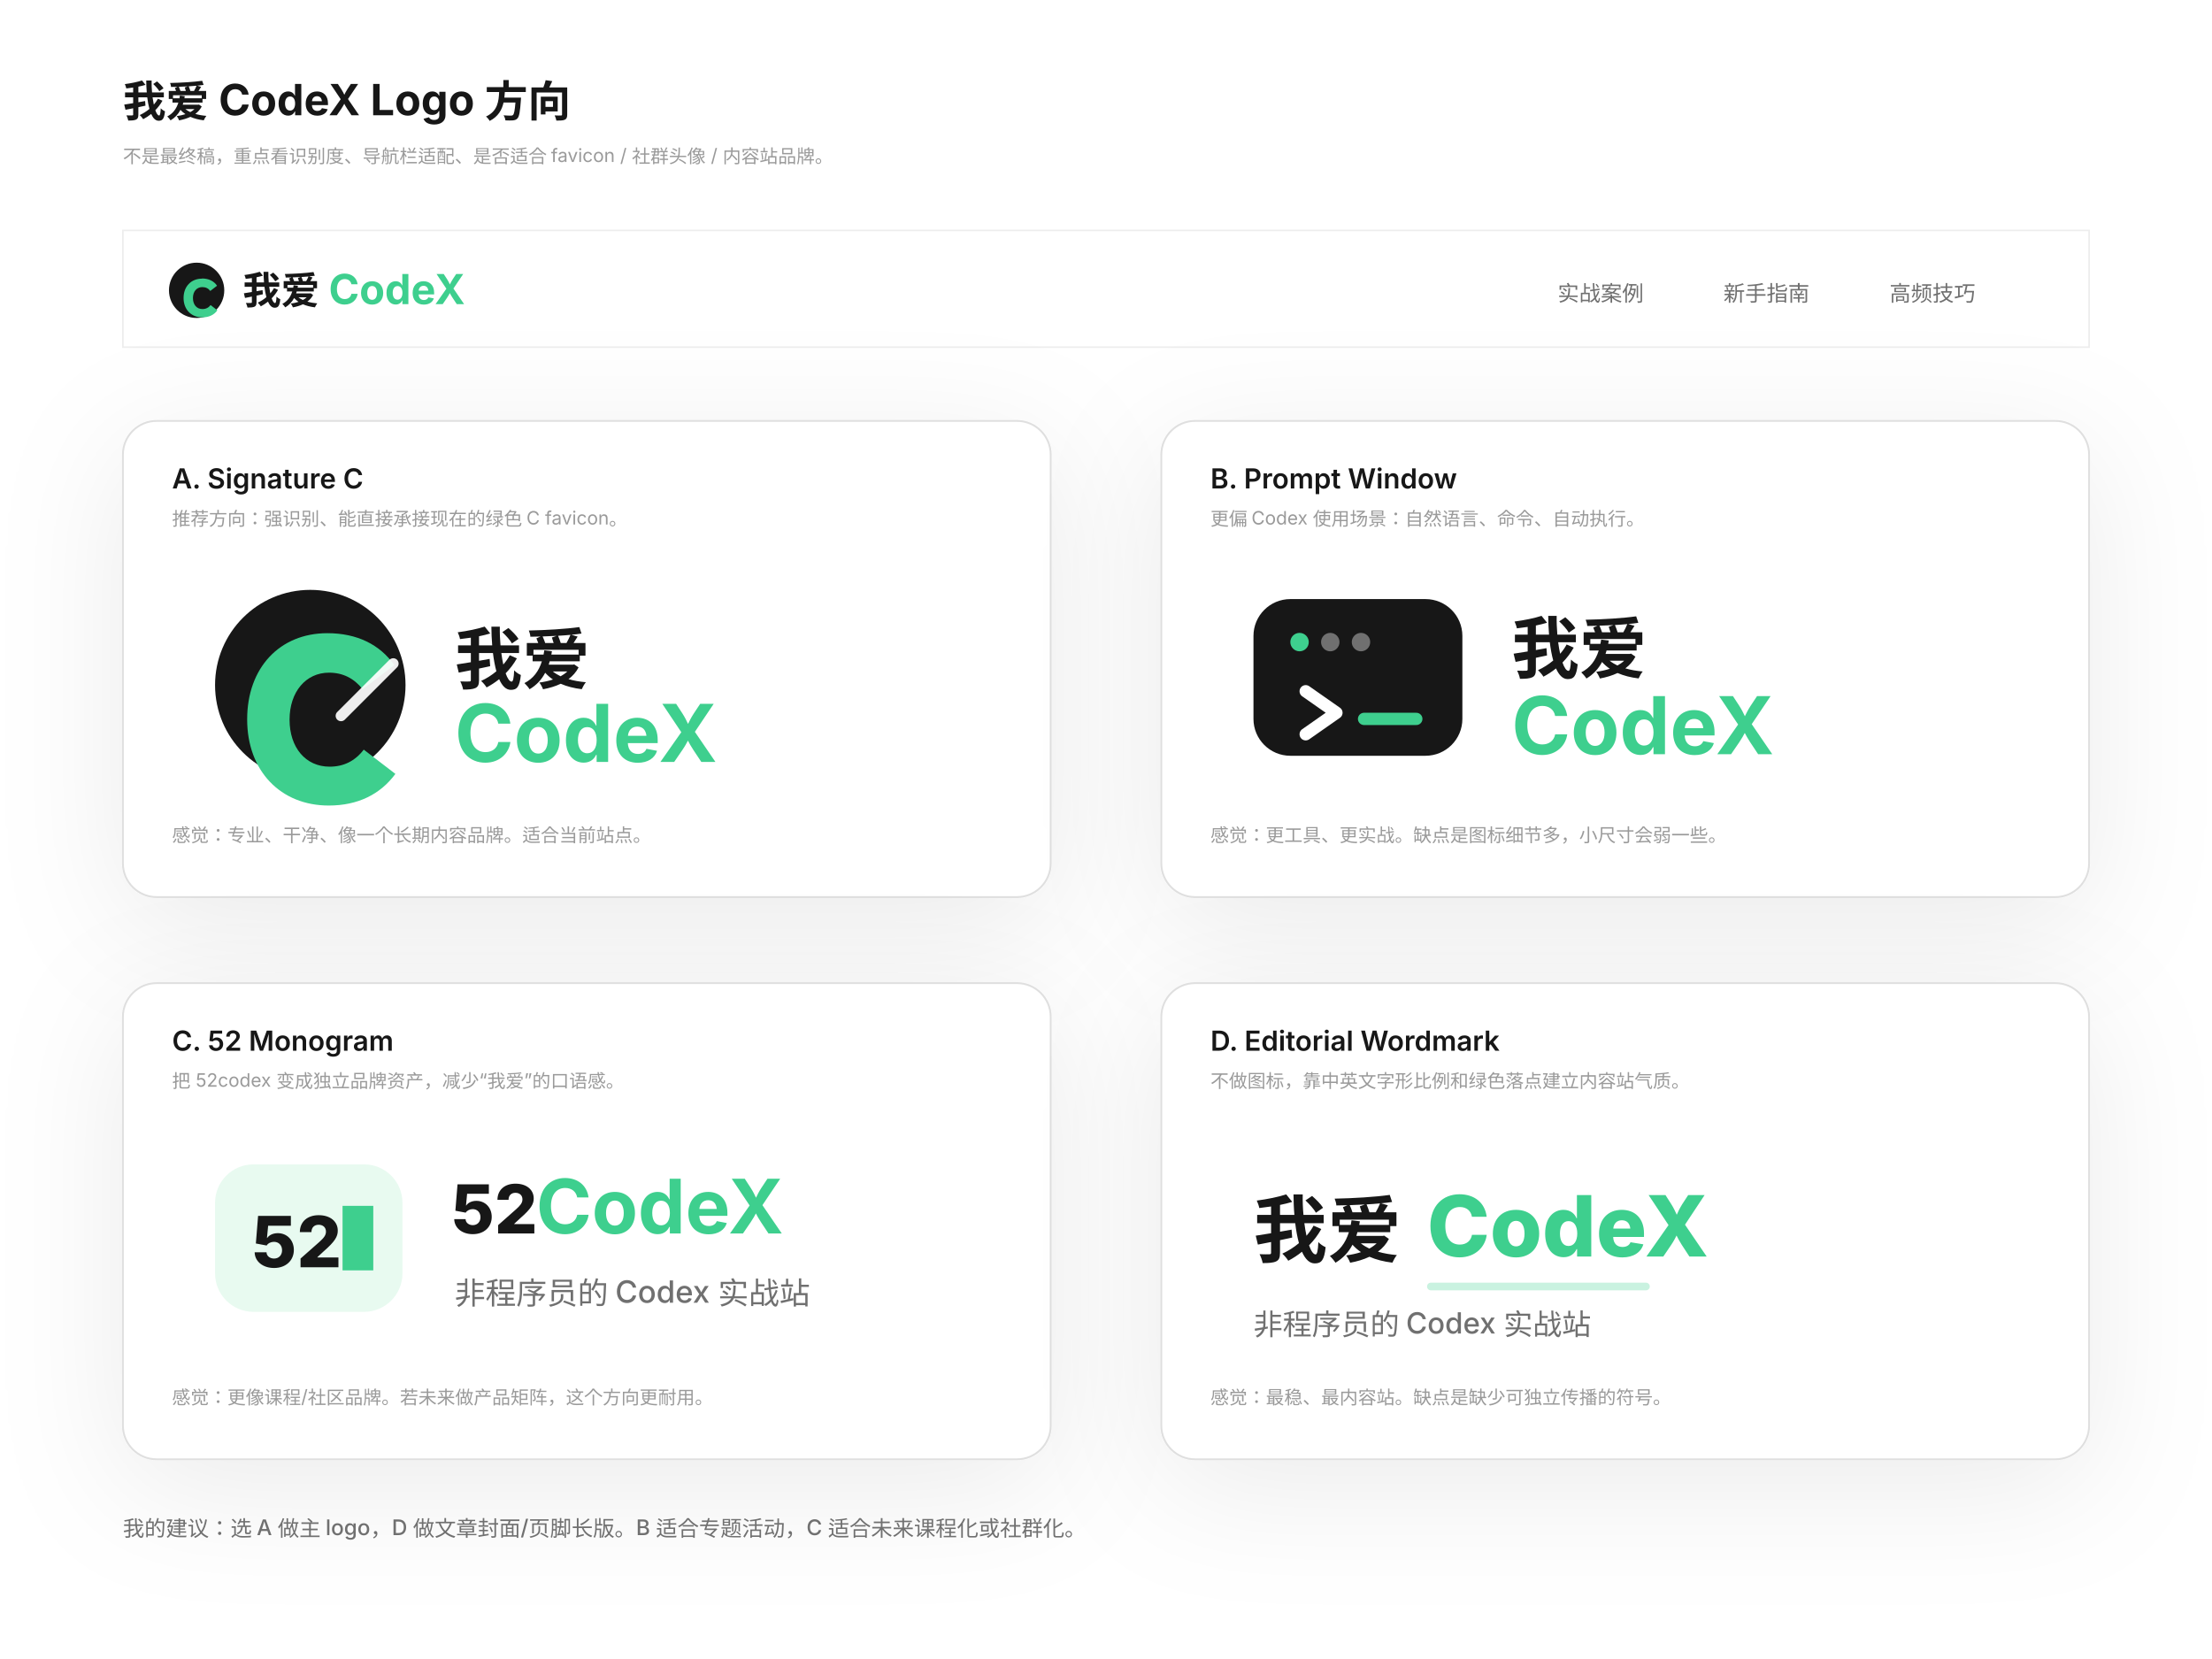
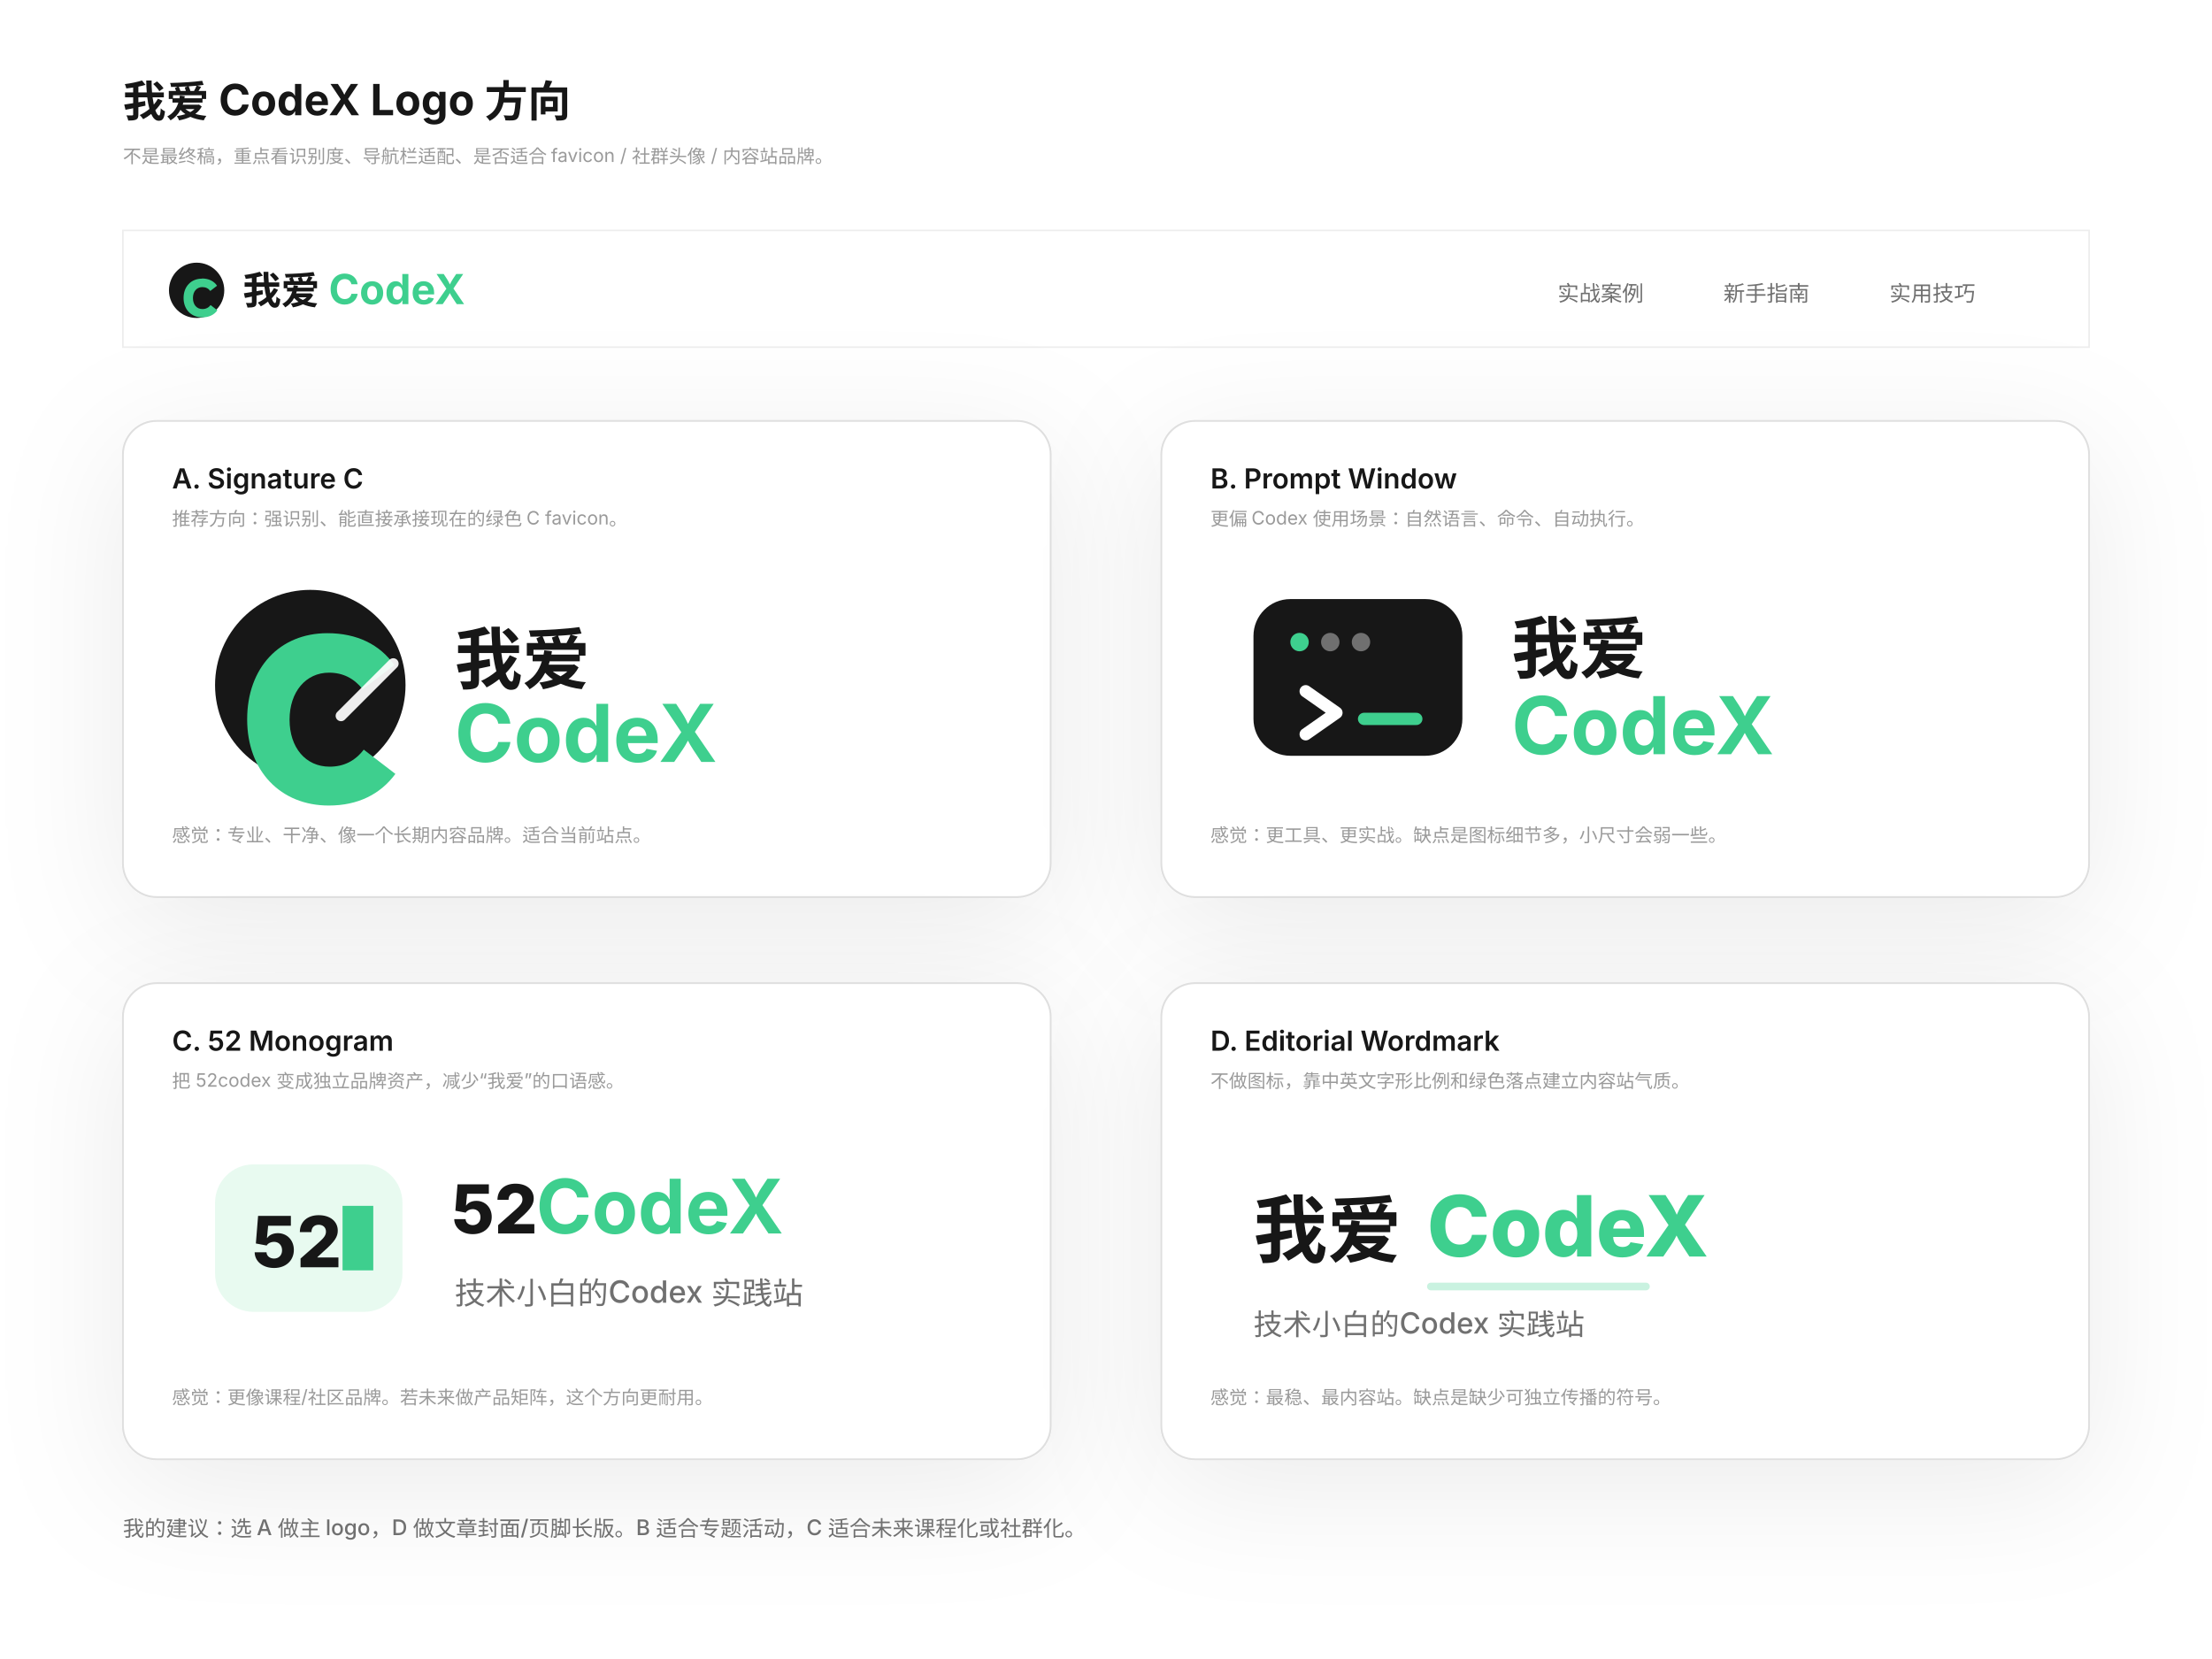
<svg xmlns="http://www.w3.org/2000/svg" width="1440" height="1080" viewBox="0 0 1440 1080">
  <rect width="1440" height="1080" fill="#fff" />
  <defs>
    <style>
      .ui{font-family:Inter,-apple-system,BlinkMacSystemFont,"Helvetica Neue",Arial,sans-serif}
      .cn{font-family:Inter,"PingFang SC","Microsoft YaHei",Arial,sans-serif}
      .small{font:500 14px Inter,Arial,sans-serif;fill:#707070}
      .micro{font:400 12px Inter,Arial,sans-serif;fill:#9a9a9a}
      .title{font:600 18px Inter,Arial,sans-serif;fill:#171717}
      .nav-cn{font:700 25px Inter,"PingFang SC","Microsoft YaHei",Arial,sans-serif;fill:#171717}
      .nav-en{font:750 27px Inter,Arial,sans-serif;fill:#3ecf8e}
      .green{fill:#3ecf8e}
      .black{fill:#171717}
      .muted{fill:#707070}
      .hair{stroke:#dfdfdf;stroke-width:1.2}
      .soft{fill:#fafafa}
      .card{fill:#fff;stroke:#dfdfdf;stroke-width:1.2}
      .shadow{filter:drop-shadow(0 18px 42px rgba(0,0,0,.08))}
    </style>
  </defs>
  <text x="80" y="76" class="ui" style="font-size:28px;font-weight:650;fill:#171717">我爱 CodeX Logo 方向</text>
  <text x="80" y="106" class="micro">不是最终稿，重点看识别度、导航栏适配、是否适合 favicon / 社群头像 / 内容站品牌。</text>
  <g transform="translate(80 150)">
    <rect width="1280" height="76" rx="0" fill="#fff" stroke="#ededed" />
    <g transform="translate(30 21)">
      <circle cx="18" cy="18" r="18" fill="#171717" />
      <path d="M21.5 10.4c-7.1 0-12 5.1-12 12.6s5 12.6 12.2 12.6c4.3 0 7.7-1.6 9.8-4.6l-4.4-3.4c-1.3 1.7-3.1 2.6-5.3 2.6-3.8 0-6.2-2.9-6.2-7.2s2.5-7.1 6.1-7.1c2.2 0 3.9.8 5.2 2.5l4.4-3.4c-2.1-3.1-5.5-4.7-9.8-4.7z" fill="#3ecf8e" />
      <text x="48" y="27" class="nav-cn">我爱</text>
      <text x="104" y="27" class="nav-en">CodeX</text>
    </g>
    <text x="934" y="46" class="small">实战案例</text>
    <text x="1042" y="46" class="small">新手指南</text>
-     <text x="1150" y="46" class="small">高频技巧</text>
+     <text x="1150" y="46" class="small">实用技巧</text>
  </g>
  <g transform="translate(80 274)">
    <rect class="card shadow" width="604" height="310" rx="22" />
    <text x="32" y="44" class="title">A. Signature C</text>
    <text x="32" y="68" class="micro">推荐方向：强识别、能直接承接现在的绿色 C favicon。</text>
    <g transform="translate(60 110)">
      <circle cx="62" cy="62" r="62" fill="#171717" />
      <path d="M73.1 28.2c-31 0-52.2 22.5-52.2 56.1s21.8 56.1 53.1 56.1c19 0 33.6-7.3 43.4-20.6l-20.6-15.8c-5.7 7.5-13.2 11.1-22.2 11.1-15.7 0-26.1-12.5-26.1-30.6s10.6-30.6 25.7-30.6c9 0 16.3 3.7 21.9 10.8l20.6-15.7c-9.4-13.4-24.3-20.8-43.6-20.8z" fill="#3ecf8e" />
      <path d="M82 82l34-34" stroke="#fff" stroke-width="7" stroke-linecap="round" opacity=".92" />
      <text x="156" y="61" class="nav-cn" style="font-size:44px">我爱</text>
      <text x="156" y="112" class="nav-en" style="font-size:52px">CodeX</text>
    </g>
    <text x="32" y="274" class="micro">感觉：专业、干净、像一个长期内容品牌。适合当前站点。</text>
  </g>
  <g transform="translate(756 274)">
    <rect class="card shadow" width="604" height="310" rx="22" />
    <text x="32" y="44" class="title">B. Prompt Window</text>
    <text x="32" y="68" class="micro">更偏 Codex 使用场景：自然语言、命令、自动执行。</text>
    <g transform="translate(60 116)">
      <rect x="0" y="0" width="136" height="102" rx="24" fill="#171717" />
      <circle cx="30" cy="28" r="6" fill="#3ecf8e" />
      <circle cx="50" cy="28" r="6" fill="#707070" />
      <circle cx="70" cy="28" r="6" fill="#707070" />
      <path d="M34 60l20 14-20 14" fill="none" stroke="#fff" stroke-width="8" stroke-linecap="round" stroke-linejoin="round" />
      <path d="M72 78h34" stroke="#3ecf8e" stroke-width="8" stroke-linecap="round" />
      <text x="168" y="48" class="nav-cn" style="font-size:44px">我爱</text>
      <text x="168" y="101" class="nav-en" style="font-size:52px">CodeX</text>
    </g>
    <text x="32" y="274" class="micro">感觉：更工具、更实战。缺点是图标细节多，小尺寸会弱一些。</text>
  </g>
  <g transform="translate(80 640)">
    <rect class="card shadow" width="604" height="310" rx="22" />
    <text x="32" y="44" class="title">C. 52 Monogram</text>
    <text x="32" y="68" class="micro">把 52codex 变成独立品牌资产，减少“我爱”的口语感。</text>
    <g transform="translate(60 118)">
      <rect width="122" height="96" rx="25" fill="#e8faf0" />
      <text x="24" y="67" style="font:800 46px Inter,Arial,sans-serif;fill:#171717">52</text>
      <path d="M83 27h20v42H83z" fill="#3ecf8e" />
      <text x="154" y="45" style="font:800 44px Inter,Arial,sans-serif;fill:#171717">52</text>
      <text x="209" y="45" class="nav-en" style="font-size:49px">CodeX</text>
-       <text x="156" y="91" class="cn" style="font-size:20px;font-weight:500;fill:#707070">非程序员的 Codex 实战站</text>
+       <text x="156" y="91" class="cn" style="font-size:20px;font-weight:500;fill:#707070">技术小白的Codex 实践站</text>
    </g>
    <text x="32" y="274" class="micro">感觉：更像课程/社区品牌。若未来做产品矩阵，这个方向更耐用。</text>
  </g>
  <g transform="translate(756 640)">
    <rect class="card shadow" width="604" height="310" rx="22" />
    <text x="32" y="44" class="title">D. Editorial Wordmark</text>
    <text x="32" y="68" class="micro">不做图标，靠中英文字形比例和绿色落点建立内容站气质。</text>
    <g transform="translate(60 126)">
      <text x="0" y="52" style="font:750 48px Inter,'PingFang SC','Microsoft YaHei',Arial,sans-serif;fill:#171717;letter-spacing:.2px">我爱</text>
      <text x="113" y="52" style="font:800 55px Inter,Arial,sans-serif;fill:#3ecf8e">CodeX</text>
      <rect x="113" y="69" width="145" height="5" rx="2.5" fill="#3ecf8e" opacity=".28" />
-       <text x="0" y="103" class="cn" style="font-size:19px;font-weight:500;fill:#707070">非程序员的 Codex 实战站</text>
+       <text x="0" y="103" class="cn" style="font-size:19px;font-weight:500;fill:#707070">技术小白的Codex 实践站</text>
    </g>
    <text x="32" y="274" class="micro">感觉：最稳、最内容站。缺点是缺少可独立传播的符号。</text>
  </g>
  <g transform="translate(80 1000)">
    <text class="small">我的建议：选 A 做主 logo，D 做文章封面/页脚长版。B 适合专题活动，C 适合未来课程化或社群化。</text>
  </g>
</svg>
